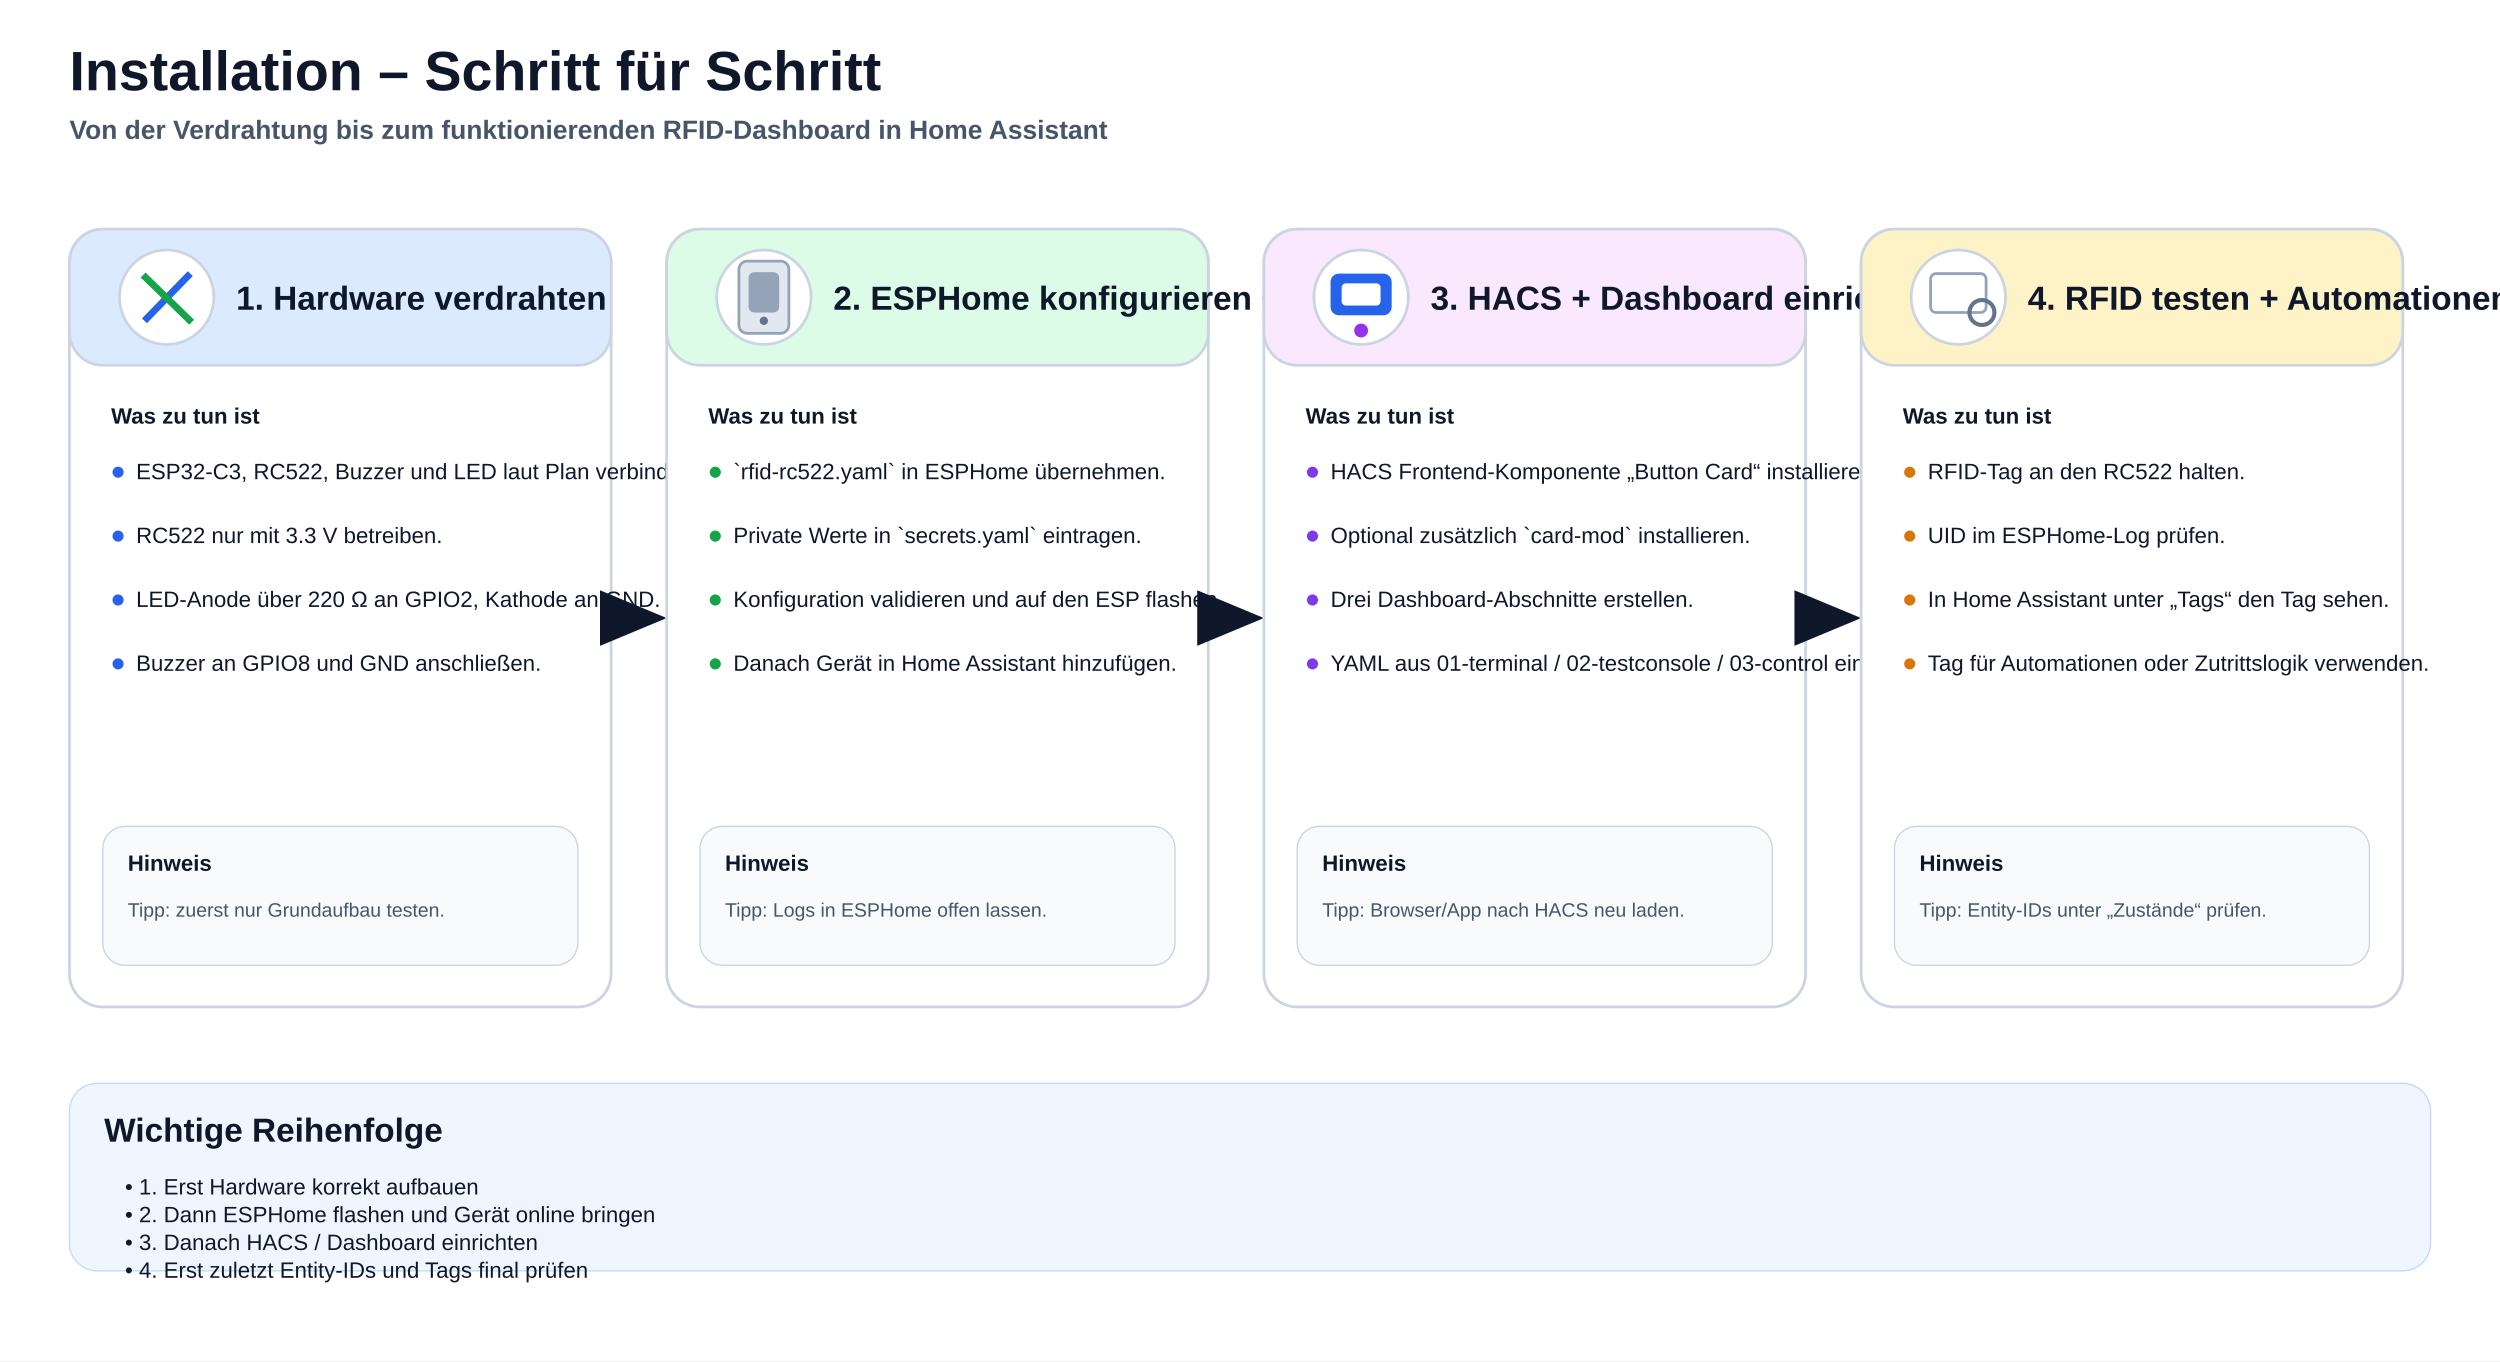
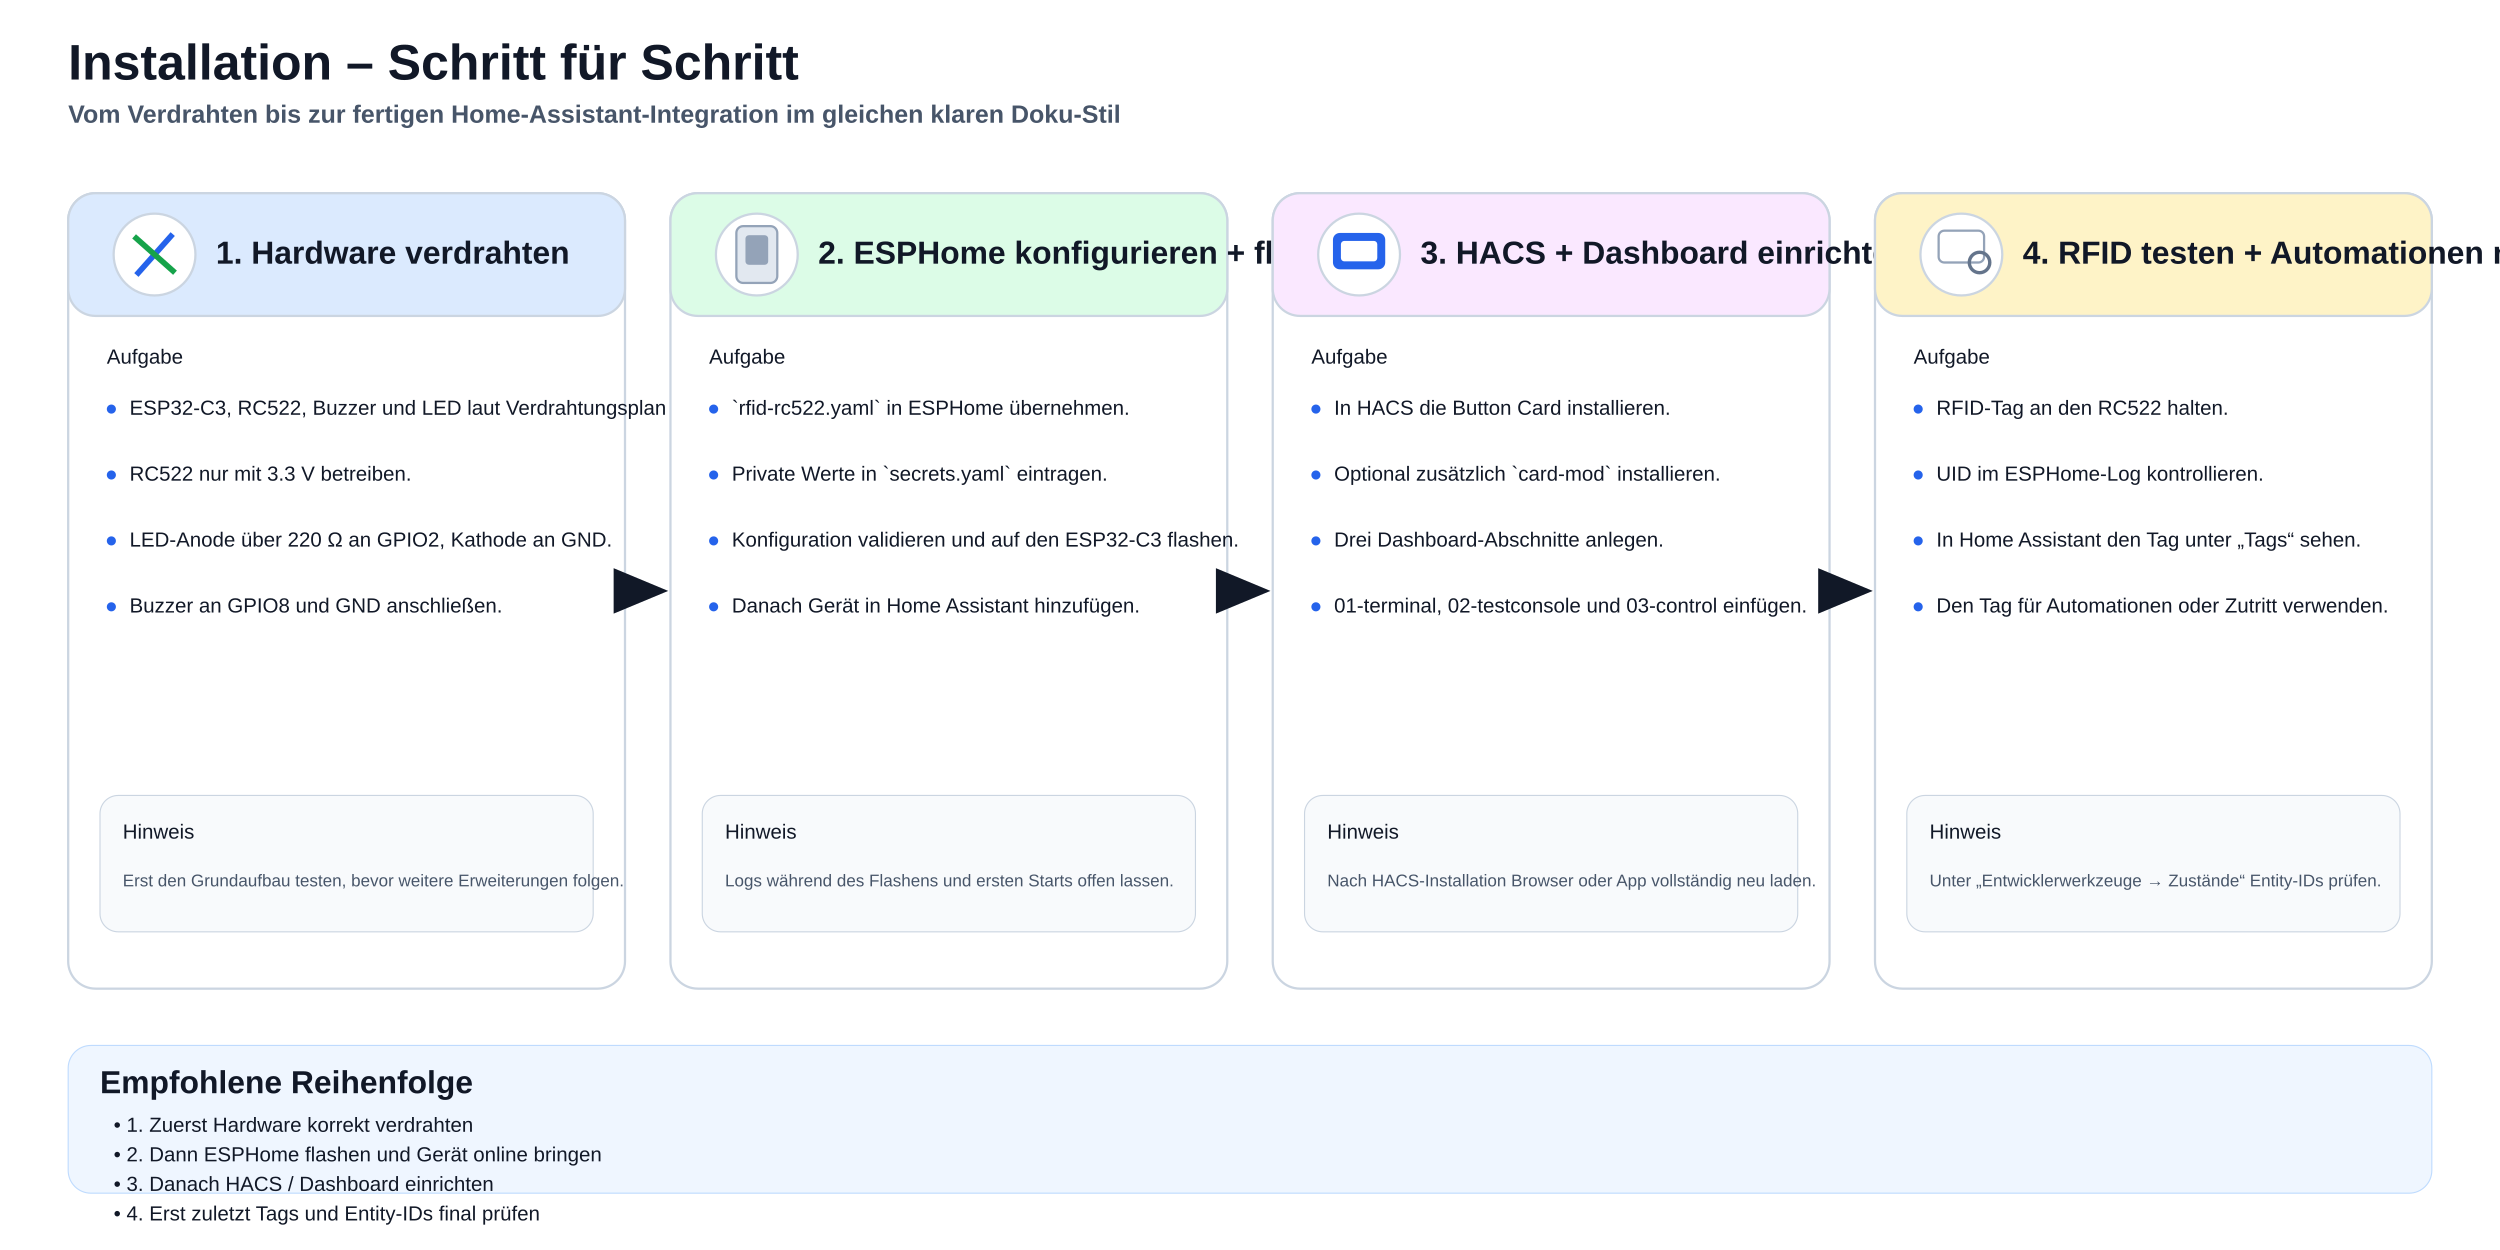
- <svg xmlns="http://www.w3.org/2000/svg" width="1800" height="980" viewBox="0 0 1800 980">
+ <svg xmlns="http://www.w3.org/2000/svg" width="2200" height="1100" viewBox="0 0 2200 1100">
  <defs>
-     <style>
- .title { font: 700 40px Arial, sans-serif; fill: #0f172a; }
- .subtitle { font: 600 19px Arial, sans-serif; fill: #475569; }
- .h2 { font: 700 24px Arial, sans-serif; fill: #0f172a; }
- .body { font: 16px Arial, sans-serif; fill: #0f172a; }
- .small { font: 14px Arial, sans-serif; fill: #475569; }
- .label { font: 700 16px Arial, sans-serif; fill: #0f172a; }
- </style>
+     <style>.title { font: 700 44px Arial, sans-serif; fill: #111827; } .subtitle { font: 600 22px Arial, sans-serif; fill: #475569; } .h2 { font: 700 28px Arial, sans-serif; fill: #111827; } .body { font: 18px Arial, sans-serif; fill: #111827; } .small { font: 15px Arial, sans-serif; fill: #475569; } .tiny { font: 14px Arial, sans-serif; fill: #475569; } .pin { font: 700 18px Arial, sans-serif; fill: #111827; } .tabh { font: 700 18px Arial, sans-serif; fill: #111827; } .tab { font: 16px Arial, sans-serif; fill: #111827; }</style>
    <marker id="arrow" markerWidth="12" markerHeight="10" refX="10" refY="5" orient="auto">
-       <polygon points="0,0 12,5 0,10" fill="#0f172a" />
+       <polygon points="0,0 12,5 0,10" fill="#111827" />
    </marker>
  </defs>
  <rect width="100%" height="100%" fill="white" />
-   <text x="50" y="65" class="title">Installation – Schritt für Schritt</text>
-   <text x="50" y="100" class="subtitle">Von der Verdrahtung bis zum funktionierenden RFID-Dashboard in Home Assistant</text>
-   <rect x="50" y="165" width="390" height="560" rx="24" fill="white" stroke="#cbd5e1" stroke-width="2" />
-   <rect x="50" y="165" width="390" height="98" rx="24" fill="#dbeafe" stroke="#cbd5e1" stroke-width="2" />
-   <circle cx="120" cy="214" r="34" fill="white" stroke="#cbd5e1" stroke-width="2" />
-   <path d="M 104 231 L 137 197" stroke="#2563eb" stroke-width="5" />
-   <path d="M 103 198 L 138 232" stroke="#16a34a" stroke-width="5" />
-   <text x="170" y="223" class="h2">1. Hardware verdrahten</text>
-   <text x="80" y="305" class="label">Was zu tun ist</text>
-   <circle cx="85" cy="340" r="4" fill="#2563eb" />
-   <text x="98" y="345" class="body">ESP32-C3, RC522, Buzzer und LED laut Plan verbinden.</text>
-   <circle cx="85" cy="386" r="4" fill="#2563eb" />
-   <text x="98" y="391" class="body">RC522 nur mit 3.3 V betreiben.</text>
-   <circle cx="85" cy="432" r="4" fill="#2563eb" />
-   <text x="98" y="437" class="body">LED-Anode über 220 Ω an GPIO2, Kathode an GND.</text>
-   <circle cx="85" cy="478" r="4" fill="#2563eb" />
-   <text x="98" y="483" class="body">Buzzer an GPIO8 und GND anschließen.</text>
-   <rect x="74" y="595" width="342" height="100" rx="16" fill="#f8fafc" stroke="#cbd5e1" />
-   <text x="92" y="627" class="label">Hinweis</text>
-   <text x="92" y="660" class="small">Tipp: zuerst nur Grundaufbau testen.</text>
-   <line x1="448" y1="445" x2="472" y2="445" stroke="#0f172a" stroke-width="4" marker-end="url(#arrow)" />
-   <rect x="480" y="165" width="390" height="560" rx="24" fill="white" stroke="#cbd5e1" stroke-width="2" />
-   <rect x="480" y="165" width="390" height="98" rx="24" fill="#dcfce7" stroke="#cbd5e1" stroke-width="2" />
-   <circle cx="550" cy="214" r="34" fill="white" stroke="#cbd5e1" stroke-width="2" />
-   <rect x="532" y="188" width="36" height="52" rx="6" fill="#e2e8f0" stroke="#94a3b8" stroke-width="2" />
-   <rect x="539" y="196" width="22" height="29" rx="4" fill="#94a3b8" />
-   <circle cx="550" cy="231" r="3" fill="#64748b" />
-   <text x="600" y="223" class="h2">2. ESPHome konfigurieren + flashen</text>
-   <text x="510" y="305" class="label">Was zu tun ist</text>
-   <circle cx="515" cy="340" r="4" fill="#16a34a" />
-   <text x="528" y="345" class="body">`rfid-rc522.yaml` in ESPHome übernehmen.</text>
-   <circle cx="515" cy="386" r="4" fill="#16a34a" />
-   <text x="528" y="391" class="body">Private Werte in `secrets.yaml` eintragen.</text>
-   <circle cx="515" cy="432" r="4" fill="#16a34a" />
-   <text x="528" y="437" class="body">Konfiguration validieren und auf den ESP flashen.</text>
-   <circle cx="515" cy="478" r="4" fill="#16a34a" />
-   <text x="528" y="483" class="body">Danach Gerät in Home Assistant hinzufügen.</text>
-   <rect x="504" y="595" width="342" height="100" rx="16" fill="#f8fafc" stroke="#cbd5e1" />
-   <text x="522" y="627" class="label">Hinweis</text>
-   <text x="522" y="660" class="small">Tipp: Logs in ESPHome offen lassen.</text>
-   <line x1="878" y1="445" x2="902" y2="445" stroke="#0f172a" stroke-width="4" marker-end="url(#arrow)" />
-   <rect x="910" y="165" width="390" height="560" rx="24" fill="white" stroke="#cbd5e1" stroke-width="2" />
-   <rect x="910" y="165" width="390" height="98" rx="24" fill="#fae8ff" stroke="#cbd5e1" stroke-width="2" />
-   <circle cx="980" cy="214" r="34" fill="white" stroke="#cbd5e1" stroke-width="2" />
-   <rect x="958" y="197" width="44" height="30" rx="6" fill="#2563eb" />
-   <rect x="966" y="204" width="28" height="16" rx="3" fill="white" />
-   <circle cx="980" cy="238" r="5" fill="#9333ea" />
-   <text x="1030" y="223" class="h2">3. HACS + Dashboard einrichten</text>
-   <text x="940" y="305" class="label">Was zu tun ist</text>
-   <circle cx="945" cy="340" r="4" fill="#7c3aed" />
-   <text x="958" y="345" class="body">HACS Frontend-Komponente „Button Card“ installieren.</text>
-   <circle cx="945" cy="386" r="4" fill="#7c3aed" />
-   <text x="958" y="391" class="body">Optional zusätzlich `card-mod` installieren.</text>
-   <circle cx="945" cy="432" r="4" fill="#7c3aed" />
-   <text x="958" y="437" class="body">Drei Dashboard-Abschnitte erstellen.</text>
-   <circle cx="945" cy="478" r="4" fill="#7c3aed" />
-   <text x="958" y="483" class="body">YAML aus 01-terminal / 02-testconsole / 03-control einfügen.</text>
-   <rect x="934" y="595" width="342" height="100" rx="16" fill="#f8fafc" stroke="#cbd5e1" />
-   <text x="952" y="627" class="label">Hinweis</text>
-   <text x="952" y="660" class="small">Tipp: Browser/App nach HACS neu laden.</text>
-   <line x1="1308" y1="445" x2="1332" y2="445" stroke="#0f172a" stroke-width="4" marker-end="url(#arrow)" />
-   <rect x="1340" y="165" width="390" height="560" rx="24" fill="white" stroke="#cbd5e1" stroke-width="2" />
-   <rect x="1340" y="165" width="390" height="98" rx="24" fill="#fef3c7" stroke="#cbd5e1" stroke-width="2" />
-   <circle cx="1410" cy="214" r="34" fill="white" stroke="#cbd5e1" stroke-width="2" />
-   <rect x="1390" y="197" width="40" height="28" rx="4" fill="white" stroke="#94a3b8" stroke-width="2" />
-   <circle cx="1427" cy="225" r="9" fill="none" stroke="#64748b" stroke-width="3" />
-   <text x="1460" y="223" class="h2">4. RFID testen + Automationen nutzen</text>
-   <text x="1370" y="305" class="label">Was zu tun ist</text>
-   <circle cx="1375" cy="340" r="4" fill="#d97706" />
-   <text x="1388" y="345" class="body">RFID-Tag an den RC522 halten.</text>
-   <circle cx="1375" cy="386" r="4" fill="#d97706" />
-   <text x="1388" y="391" class="body">UID im ESPHome-Log prüfen.</text>
-   <circle cx="1375" cy="432" r="4" fill="#d97706" />
-   <text x="1388" y="437" class="body">In Home Assistant unter „Tags“ den Tag sehen.</text>
-   <circle cx="1375" cy="478" r="4" fill="#d97706" />
-   <text x="1388" y="483" class="body">Tag für Automationen oder Zutrittslogik verwenden.</text>
-   <rect x="1364" y="595" width="342" height="100" rx="16" fill="#f8fafc" stroke="#cbd5e1" />
-   <text x="1382" y="627" class="label">Hinweis</text>
-   <text x="1382" y="660" class="small">Tipp: Entity-IDs unter „Zustände“ prüfen.</text>
-   <rect x="50" y="780" width="1700" height="135" rx="20" fill="#eff6ff" stroke="#bfdbfe" />
-   <text x="75" y="822" class="h2">Wichtige Reihenfolge</text>
-   <text x="90" y="860" class="body">• 1. Erst Hardware korrekt aufbauen</text>
-   <text x="90" y="880" class="body">• 2. Dann ESPHome flashen und Gerät online bringen</text>
-   <text x="90" y="900" class="body">• 3. Danach HACS / Dashboard einrichten</text>
-   <text x="90" y="920" class="body">• 4. Erst zuletzt Entity-IDs und Tags final prüfen</text>
+   <text x="60" y="70" class="title">Installation – Schritt für Schritt</text>
+   <text x="60" y="108" class="subtitle">Vom Verdrahten bis zur fertigen Home-Assistant-Integration im gleichen klaren Doku-Stil</text>
+   <rect x="60" y="170" width="490" height="700" rx="24" fill="white" stroke="#cbd5e1" stroke-width="2" />
+   <rect x="60" y="170" width="490" height="108" rx="24" fill="#dbeafe" stroke="#cbd5e1" stroke-width="2" />
+   <circle cx="136" cy="224" r="36" fill="white" stroke="#cbd5e1" stroke-width="2" />
+   <path d="M 120 242 L 152 206" stroke="#2563eb" stroke-width="5" />
+   <path d="M 118 208 L 154 240" stroke="#16a34a" stroke-width="5" />
+   <text x="190" y="232" class="h2">1. Hardware verdrahten</text>
+   <text x="94" y="320" class="body">Aufgabe</text>
+   <circle cx="98" cy="360" r="4" fill="#2563eb" />
+   <text x="114" y="365" class="body">ESP32-C3, RC522, Buzzer und LED laut Verdrahtungsplan verbinden.</text>
+   <circle cx="98" cy="418" r="4" fill="#2563eb" />
+   <text x="114" y="423" class="body">RC522 nur mit 3.3 V betreiben.</text>
+   <circle cx="98" cy="476" r="4" fill="#2563eb" />
+   <text x="114" y="481" class="body">LED-Anode über 220 Ω an GPIO2, Kathode an GND.</text>
+   <circle cx="98" cy="534" r="4" fill="#2563eb" />
+   <text x="114" y="539" class="body">Buzzer an GPIO8 und GND anschließen.</text>
+   <rect x="88" y="700" width="434" height="120" rx="16" fill="#f8fafc" stroke="#cbd5e1" />
+   <text x="108" y="738" class="body">Hinweis</text>
+   <text x="108" y="780" class="small">Erst den Grundaufbau testen, bevor weitere Erweiterungen folgen.</text>
+   <line x1="558" y1="520" x2="580" y2="520" stroke="#111827" stroke-width="4" marker-end="url(#arrow)" />
+   <rect x="590" y="170" width="490" height="700" rx="24" fill="white" stroke="#cbd5e1" stroke-width="2" />
+   <rect x="590" y="170" width="490" height="108" rx="24" fill="#dcfce7" stroke="#cbd5e1" stroke-width="2" />
+   <circle cx="666" cy="224" r="36" fill="white" stroke="#cbd5e1" stroke-width="2" />
+   <rect x="648" y="199" width="36" height="50" rx="6" fill="#e2e8f0" stroke="#94a3b8" stroke-width="2" />
+   <rect x="656" y="207" width="20" height="26" rx="3" fill="#94a3b8" />
+   <text x="720" y="232" class="h2">2. ESPHome konfigurieren + flashen</text>
+   <text x="624" y="320" class="body">Aufgabe</text>
+   <circle cx="628" cy="360" r="4" fill="#2563eb" />
+   <text x="644" y="365" class="body">`rfid-rc522.yaml` in ESPHome übernehmen.</text>
+   <circle cx="628" cy="418" r="4" fill="#2563eb" />
+   <text x="644" y="423" class="body">Private Werte in `secrets.yaml` eintragen.</text>
+   <circle cx="628" cy="476" r="4" fill="#2563eb" />
+   <text x="644" y="481" class="body">Konfiguration validieren und auf den ESP32-C3 flashen.</text>
+   <circle cx="628" cy="534" r="4" fill="#2563eb" />
+   <text x="644" y="539" class="body">Danach Gerät in Home Assistant hinzufügen.</text>
+   <rect x="618" y="700" width="434" height="120" rx="16" fill="#f8fafc" stroke="#cbd5e1" />
+   <text x="638" y="738" class="body">Hinweis</text>
+   <text x="638" y="780" class="small">Logs während des Flashens und ersten Starts offen lassen.</text>
+   <line x1="1088" y1="520" x2="1110" y2="520" stroke="#111827" stroke-width="4" marker-end="url(#arrow)" />
+   <rect x="1120" y="170" width="490" height="700" rx="24" fill="white" stroke="#cbd5e1" stroke-width="2" />
+   <rect x="1120" y="170" width="490" height="108" rx="24" fill="#fae8ff" stroke="#cbd5e1" stroke-width="2" />
+   <circle cx="1196" cy="224" r="36" fill="white" stroke="#cbd5e1" stroke-width="2" />
+   <rect x="1173" y="205" width="46" height="32" rx="6" fill="#2563eb" />
+   <rect x="1180" y="212" width="32" height="18" rx="3" fill="white" />
+   <text x="1250" y="232" class="h2">3. HACS + Dashboard einrichten</text>
+   <text x="1154" y="320" class="body">Aufgabe</text>
+   <circle cx="1158" cy="360" r="4" fill="#2563eb" />
+   <text x="1174" y="365" class="body">In HACS die Button Card installieren.</text>
+   <circle cx="1158" cy="418" r="4" fill="#2563eb" />
+   <text x="1174" y="423" class="body">Optional zusätzlich `card-mod` installieren.</text>
+   <circle cx="1158" cy="476" r="4" fill="#2563eb" />
+   <text x="1174" y="481" class="body">Drei Dashboard-Abschnitte anlegen.</text>
+   <circle cx="1158" cy="534" r="4" fill="#2563eb" />
+   <text x="1174" y="539" class="body">01-terminal, 02-testconsole und 03-control einfügen.</text>
+   <rect x="1148" y="700" width="434" height="120" rx="16" fill="#f8fafc" stroke="#cbd5e1" />
+   <text x="1168" y="738" class="body">Hinweis</text>
+   <text x="1168" y="780" class="small">Nach HACS-Installation Browser oder App vollständig neu laden.</text>
+   <line x1="1618" y1="520" x2="1640" y2="520" stroke="#111827" stroke-width="4" marker-end="url(#arrow)" />
+   <rect x="1650" y="170" width="490" height="700" rx="24" fill="white" stroke="#cbd5e1" stroke-width="2" />
+   <rect x="1650" y="170" width="490" height="108" rx="24" fill="#fef3c7" stroke="#cbd5e1" stroke-width="2" />
+   <circle cx="1726" cy="224" r="36" fill="white" stroke="#cbd5e1" stroke-width="2" />
+   <rect x="1706" y="203" width="40" height="28" rx="5" fill="white" stroke="#94a3b8" stroke-width="2" />
+   <circle cx="1742" cy="231" r="9" fill="none" stroke="#64748b" stroke-width="3" />
+   <text x="1780" y="232" class="h2">4. RFID testen + Automationen nutzen</text>
+   <text x="1684" y="320" class="body">Aufgabe</text>
+   <circle cx="1688" cy="360" r="4" fill="#2563eb" />
+   <text x="1704" y="365" class="body">RFID-Tag an den RC522 halten.</text>
+   <circle cx="1688" cy="418" r="4" fill="#2563eb" />
+   <text x="1704" y="423" class="body">UID im ESPHome-Log kontrollieren.</text>
+   <circle cx="1688" cy="476" r="4" fill="#2563eb" />
+   <text x="1704" y="481" class="body">In Home Assistant den Tag unter „Tags“ sehen.</text>
+   <circle cx="1688" cy="534" r="4" fill="#2563eb" />
+   <text x="1704" y="539" class="body">Den Tag für Automationen oder Zutritt verwenden.</text>
+   <rect x="1678" y="700" width="434" height="120" rx="16" fill="#f8fafc" stroke="#cbd5e1" />
+   <text x="1698" y="738" class="body">Hinweis</text>
+   <text x="1698" y="780" class="small">Unter „Entwicklerwerkzeuge → Zustände“ Entity-IDs prüfen.</text>
+   <rect x="60" y="920" width="2080" height="130" rx="20" fill="#eff6ff" stroke="#bfdbfe" />
+   <text x="88" y="962" class="h2">Empfohlene Reihenfolge</text>
+   <text x="100" y="996" class="body">• 1. Zuerst Hardware korrekt verdrahten</text>
+   <text x="100" y="1022" class="body">• 2. Dann ESPHome flashen und Gerät online bringen</text>
+   <text x="100" y="1048" class="body">• 3. Danach HACS / Dashboard einrichten</text>
+   <text x="100" y="1074" class="body">• 4. Erst zuletzt Tags und Entity-IDs final prüfen</text>
</svg>
